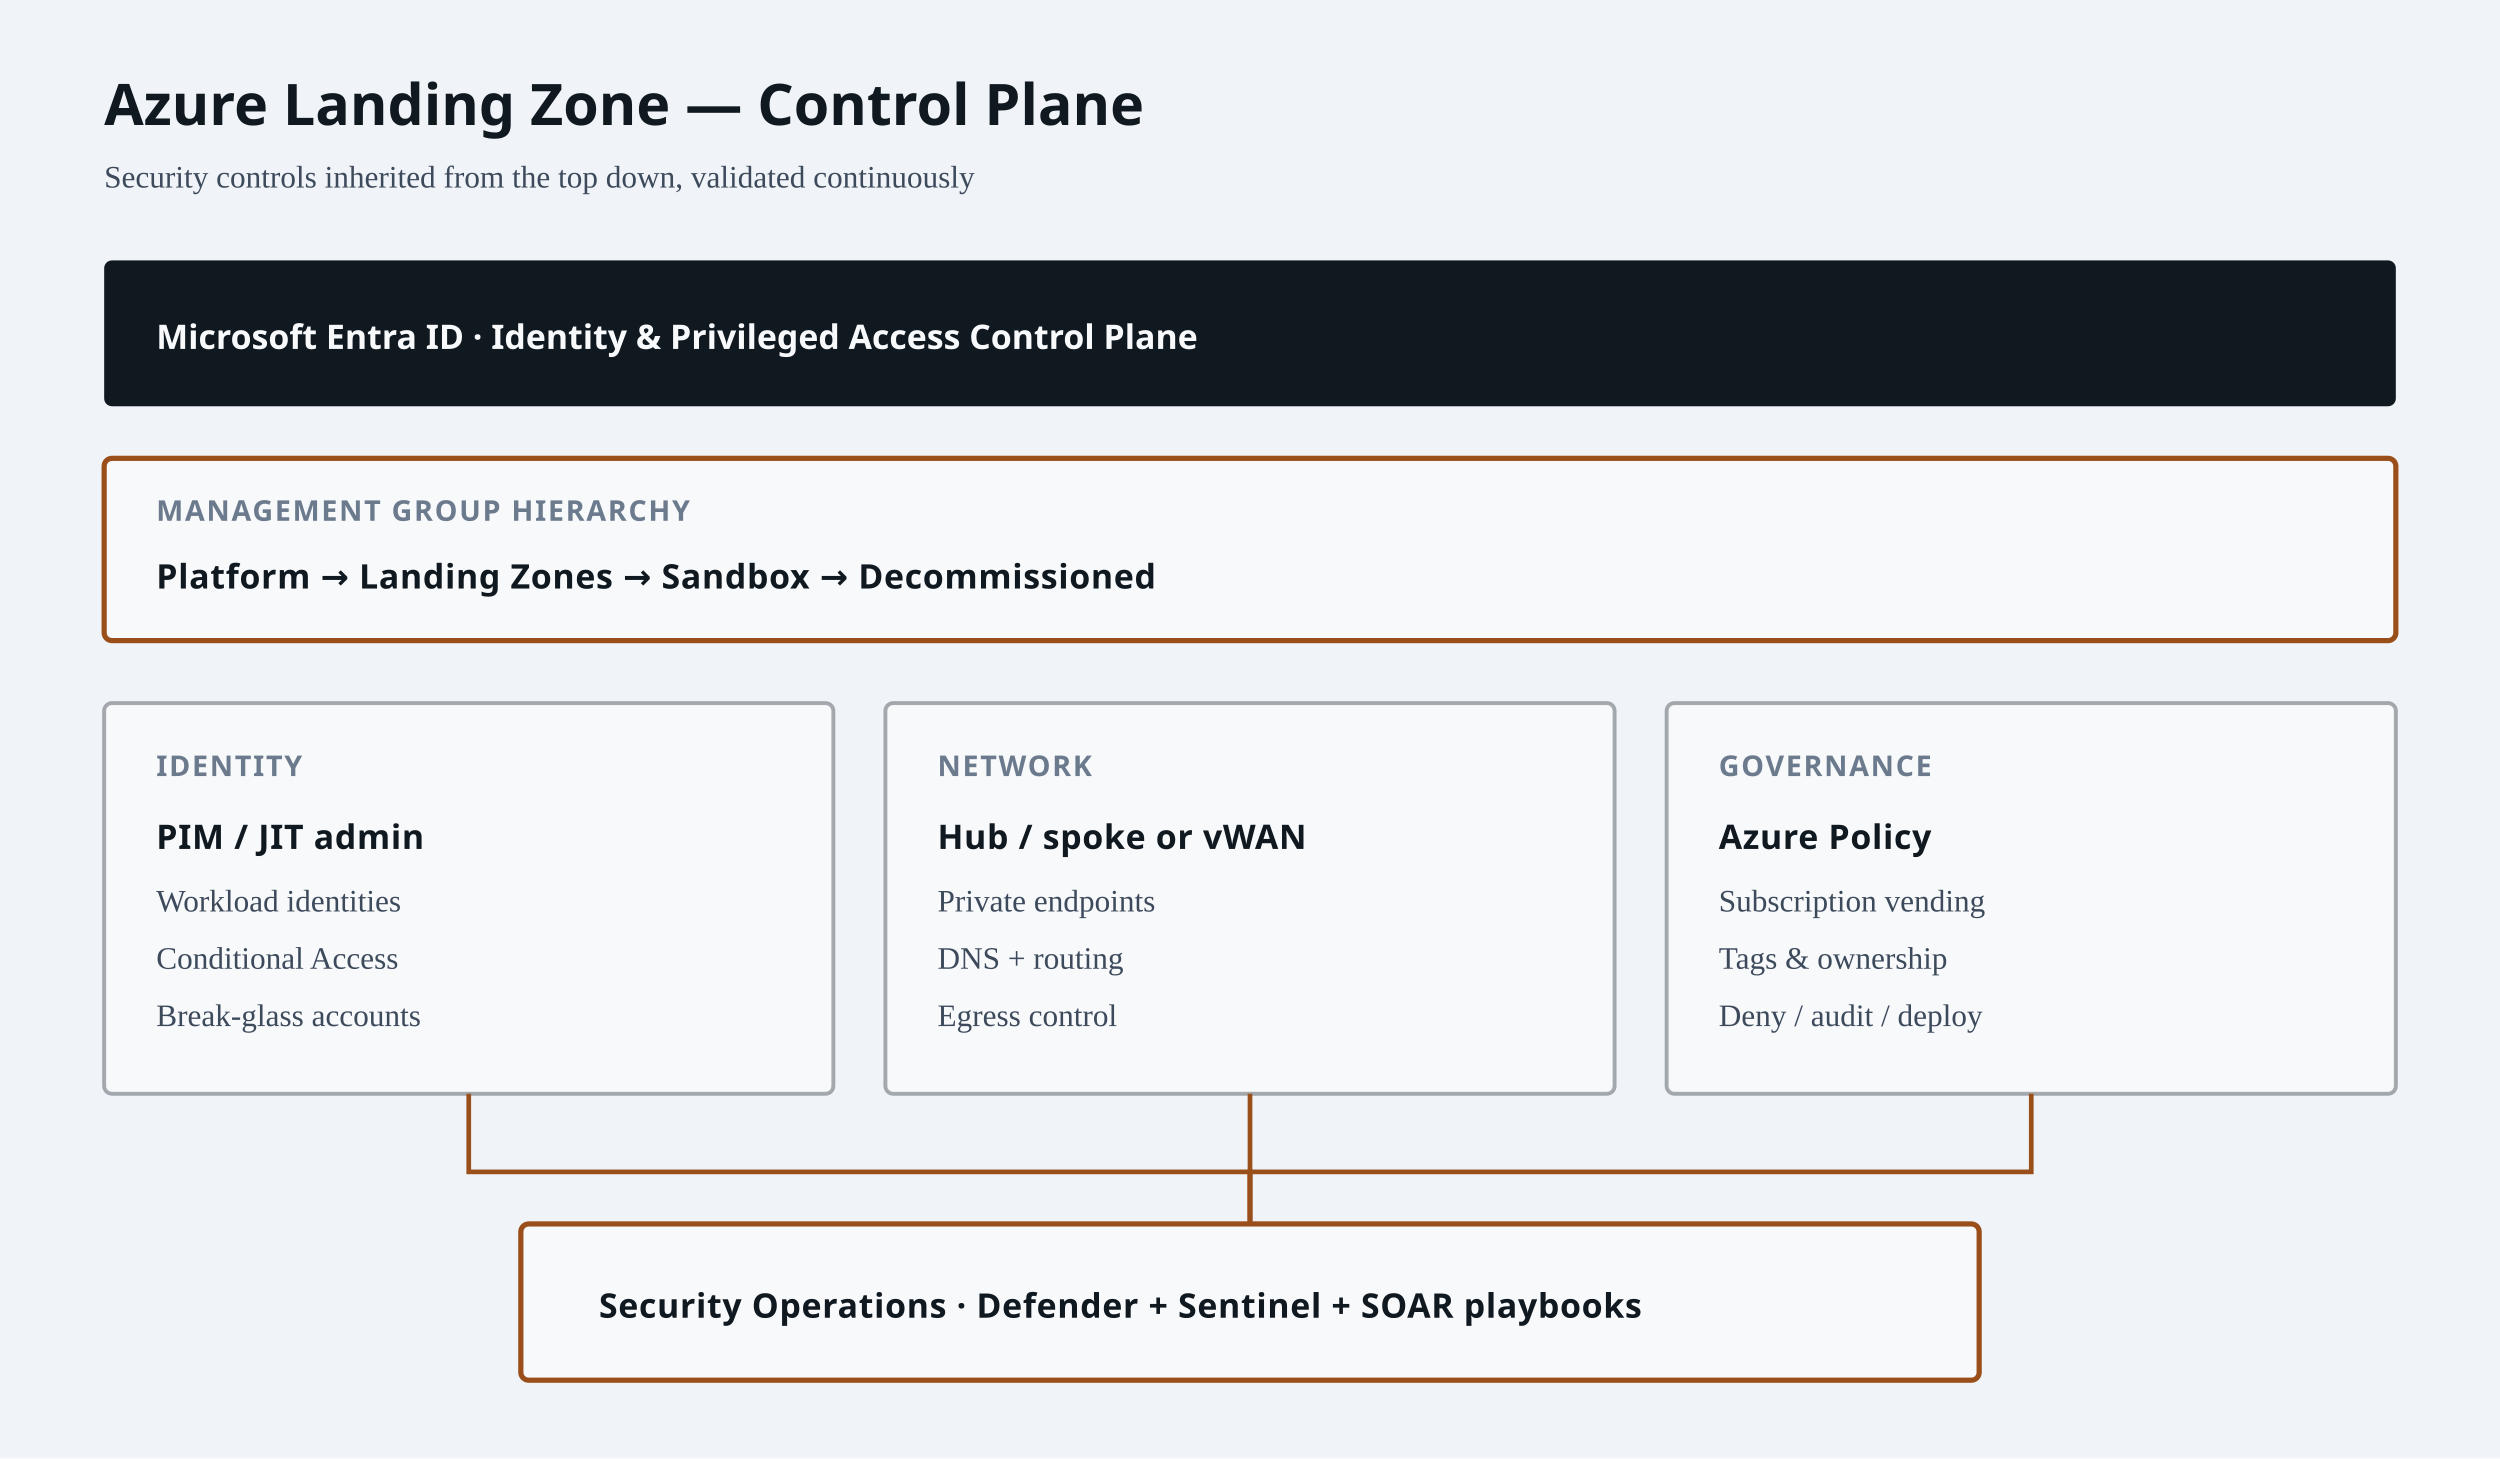
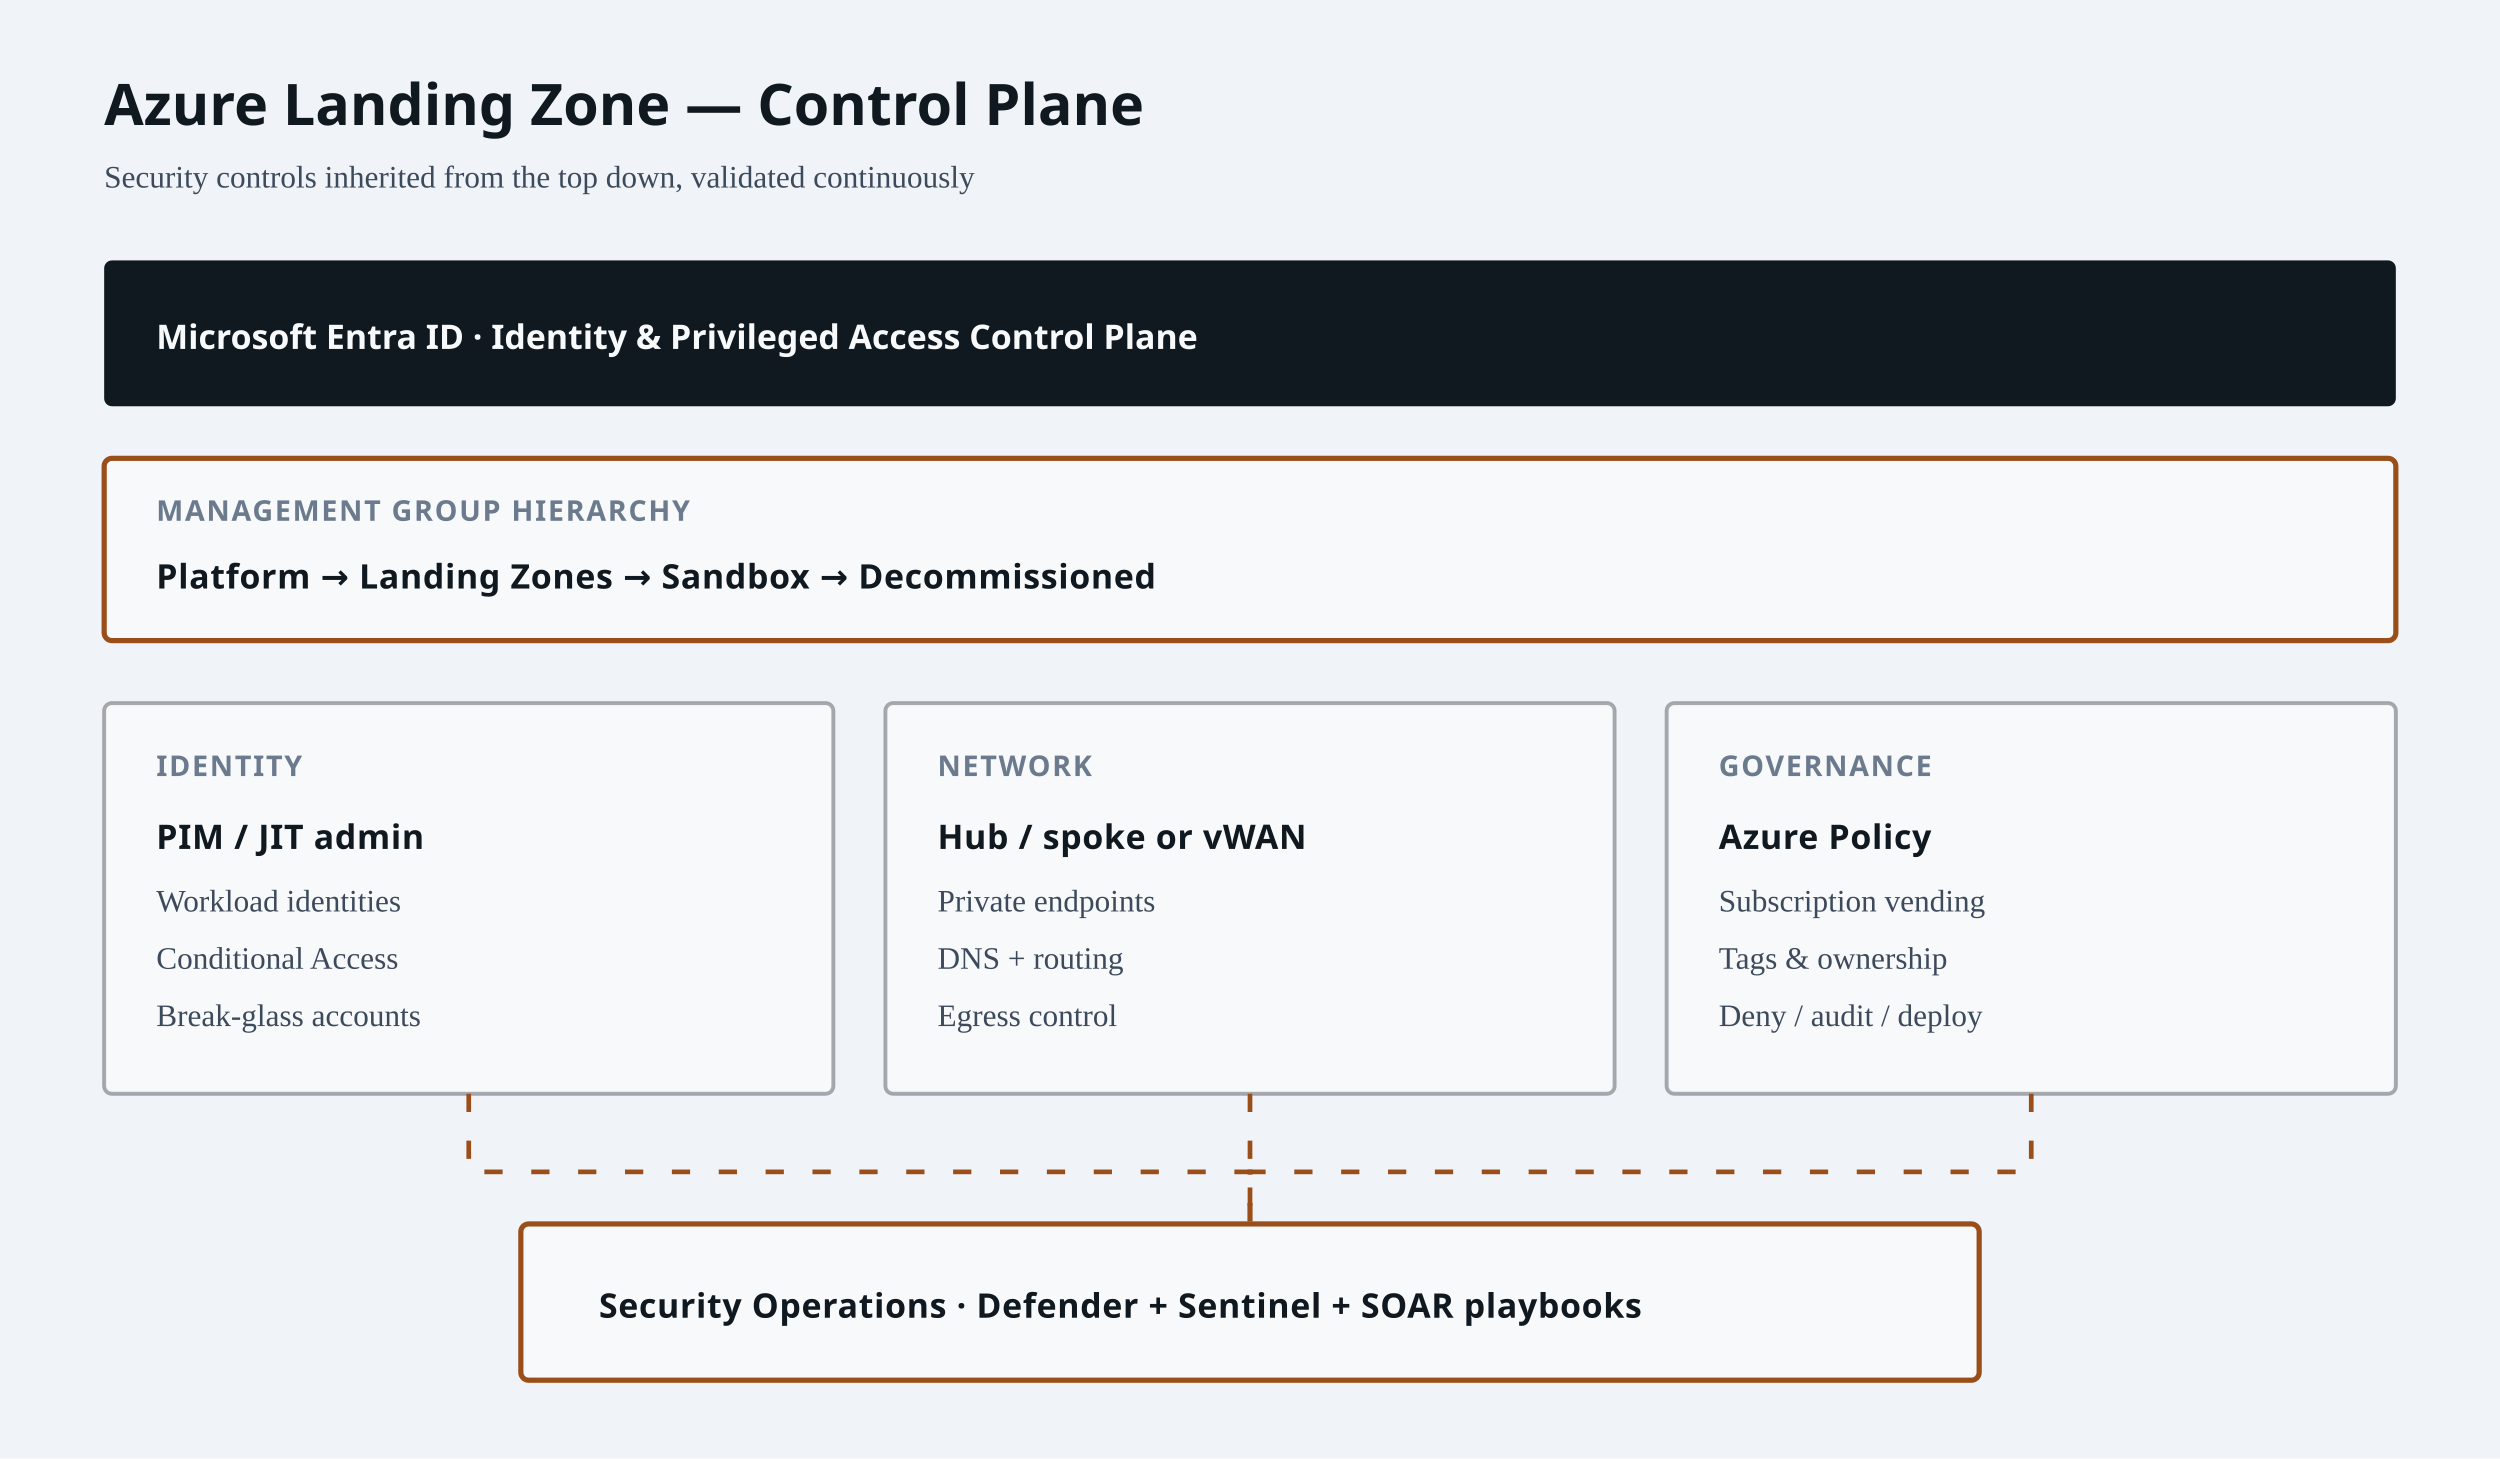
<svg xmlns="http://www.w3.org/2000/svg" width="960" height="560" viewBox="0 0 960 560" role="img" aria-labelledby="title">
  <style>
  .bg { fill: #f0f3f7; }
  .panel { fill: #f7f9fb; stroke: #101820; stroke-width: 1.5; stroke-opacity: 0.35; }
  .panel-accent { fill: #f7f9fb; stroke: #9a4e1a; stroke-width: 2; }
  .panel-ink { fill: #101820; }
  .title { font-family: Syne, Avenir Next, Segoe UI, sans-serif; font-size: 22px; font-weight: 700; fill: #101820; }
  .label { font-family: Syne, Avenir Next, Segoe UI, sans-serif; font-size: 13px; font-weight: 700; fill: #101820; letter-spacing: 0.02em; }
  .label-inv { font-family: Syne, Avenir Next, Segoe UI, sans-serif; font-size: 13px; font-weight: 700; fill: #f7f9fb; }
  .sub { font-family: Source Serif 4, Georgia, serif; font-size: 12px; fill: #3d4a5c; }
  .tiny { font-family: Syne, Avenir Next, Segoe UI, sans-serif; font-size: 11px; font-weight: 600; fill: #6b7a8d; letter-spacing: 0.06em; }
  .wire { fill: none; stroke: #101820; stroke-width: 1.4; stroke-opacity: 0.35; }
  .wire-accent { fill: none; stroke: #9a4e1a; stroke-width: 1.8; }
  .dot { fill: #9a4e1a; }
+ 
+   .wire-accent, .flow {
+     stroke-dasharray: 7 11;
+     animation: viz-flow 2.8s linear infinite;
+   }
+   .wire {
+     stroke-dasharray: 3 9;
+     animation: viz-flow 9s linear infinite;
+   }
+   .panel-accent, .dot, .node-pulse {
+     animation: viz-pulse 3.2s ease-in-out infinite;
+   }
+   @keyframes viz-flow {
+     to { stroke-dashoffset: -72; }
+   }
+   @keyframes viz-pulse {
+     0%, 100% { opacity: 1; }
+     50% { opacity: 0.55; }
+   }
+   @media (prefers-reduced-motion: reduce) {
+     .wire-accent, .flow, .wire, .panel-accent, .dot, .node-pulse { animation: none; }
+   }
+ 
</style>
  <rect class="bg" width="960" height="560" />
  <text class="title" x="40" y="48">Azure Landing Zone — Control Plane</text>
  <text class="sub" x="40" y="72">Security controls inherited from the top down, validated continuously</text>
  <rect class="panel-ink" x="40" y="100" width="880" height="56" rx="3" />
  <text class="label-inv" x="60" y="134">Microsoft Entra ID  ·  Identity &amp; Privileged Access Control Plane</text>
  <rect class="panel-accent" x="40" y="176" width="880" height="70" rx="3" />
  <text class="tiny" x="60" y="200">MANAGEMENT GROUP HIERARCHY</text>
  <text class="label" x="60" y="226">Platform  →  Landing Zones  →  Sandbox  →  Decommissioned</text>
  <rect class="panel" x="40" y="270" width="280" height="150" rx="3" />
  <text class="tiny" x="60" y="298">IDENTITY</text>
  <text class="label" x="60" y="326">PIM / JIT admin</text>
  <text class="sub" x="60" y="350">Workload identities</text>
  <text class="sub" x="60" y="372">Conditional Access</text>
  <text class="sub" x="60" y="394">Break-glass accounts</text>
  <rect class="panel" x="340" y="270" width="280" height="150" rx="3" />
  <text class="tiny" x="360" y="298">NETWORK</text>
  <text class="label" x="360" y="326">Hub / spoke or vWAN</text>
  <text class="sub" x="360" y="350">Private endpoints</text>
  <text class="sub" x="360" y="372">DNS + routing</text>
  <text class="sub" x="360" y="394">Egress control</text>
  <rect class="panel" x="640" y="270" width="280" height="150" rx="3" />
  <text class="tiny" x="660" y="298">GOVERNANCE</text>
  <text class="label" x="660" y="326">Azure Policy</text>
  <text class="sub" x="660" y="350">Subscription vending</text>
  <text class="sub" x="660" y="372">Tags &amp; ownership</text>
  <text class="sub" x="660" y="394">Deny / audit / deploy</text>
-   <path class="wire-accent" d="M180 420 V450 H480 V470" />
-   <path class="wire-accent" d="M480 420 V470" />
-   <path class="wire-accent" d="M780 420 V450 H480 V470" />
+   <path class="wire-accent" d="M180 420 V450 H480 V470">
+     <animate attributeName="stroke-dashoffset" values="0;-72" dur="2.8s" repeatCount="indefinite" />
+   </path>
+   <path class="wire-accent" d="M480 420 V470">
+     <animate attributeName="stroke-dashoffset" values="0;-72" dur="2.8s" repeatCount="indefinite" />
+   </path>
+   <path class="wire-accent" d="M780 420 V450 H480 V470">
+     <animate attributeName="stroke-dashoffset" values="0;-72" dur="2.8s" repeatCount="indefinite" />
+   </path>
  <rect class="panel-accent" x="200" y="470" width="560" height="60" rx="3" />
  <text class="label" x="230" y="506">Security Operations  ·  Defender + Sentinel + SOAR playbooks</text>
</svg>
